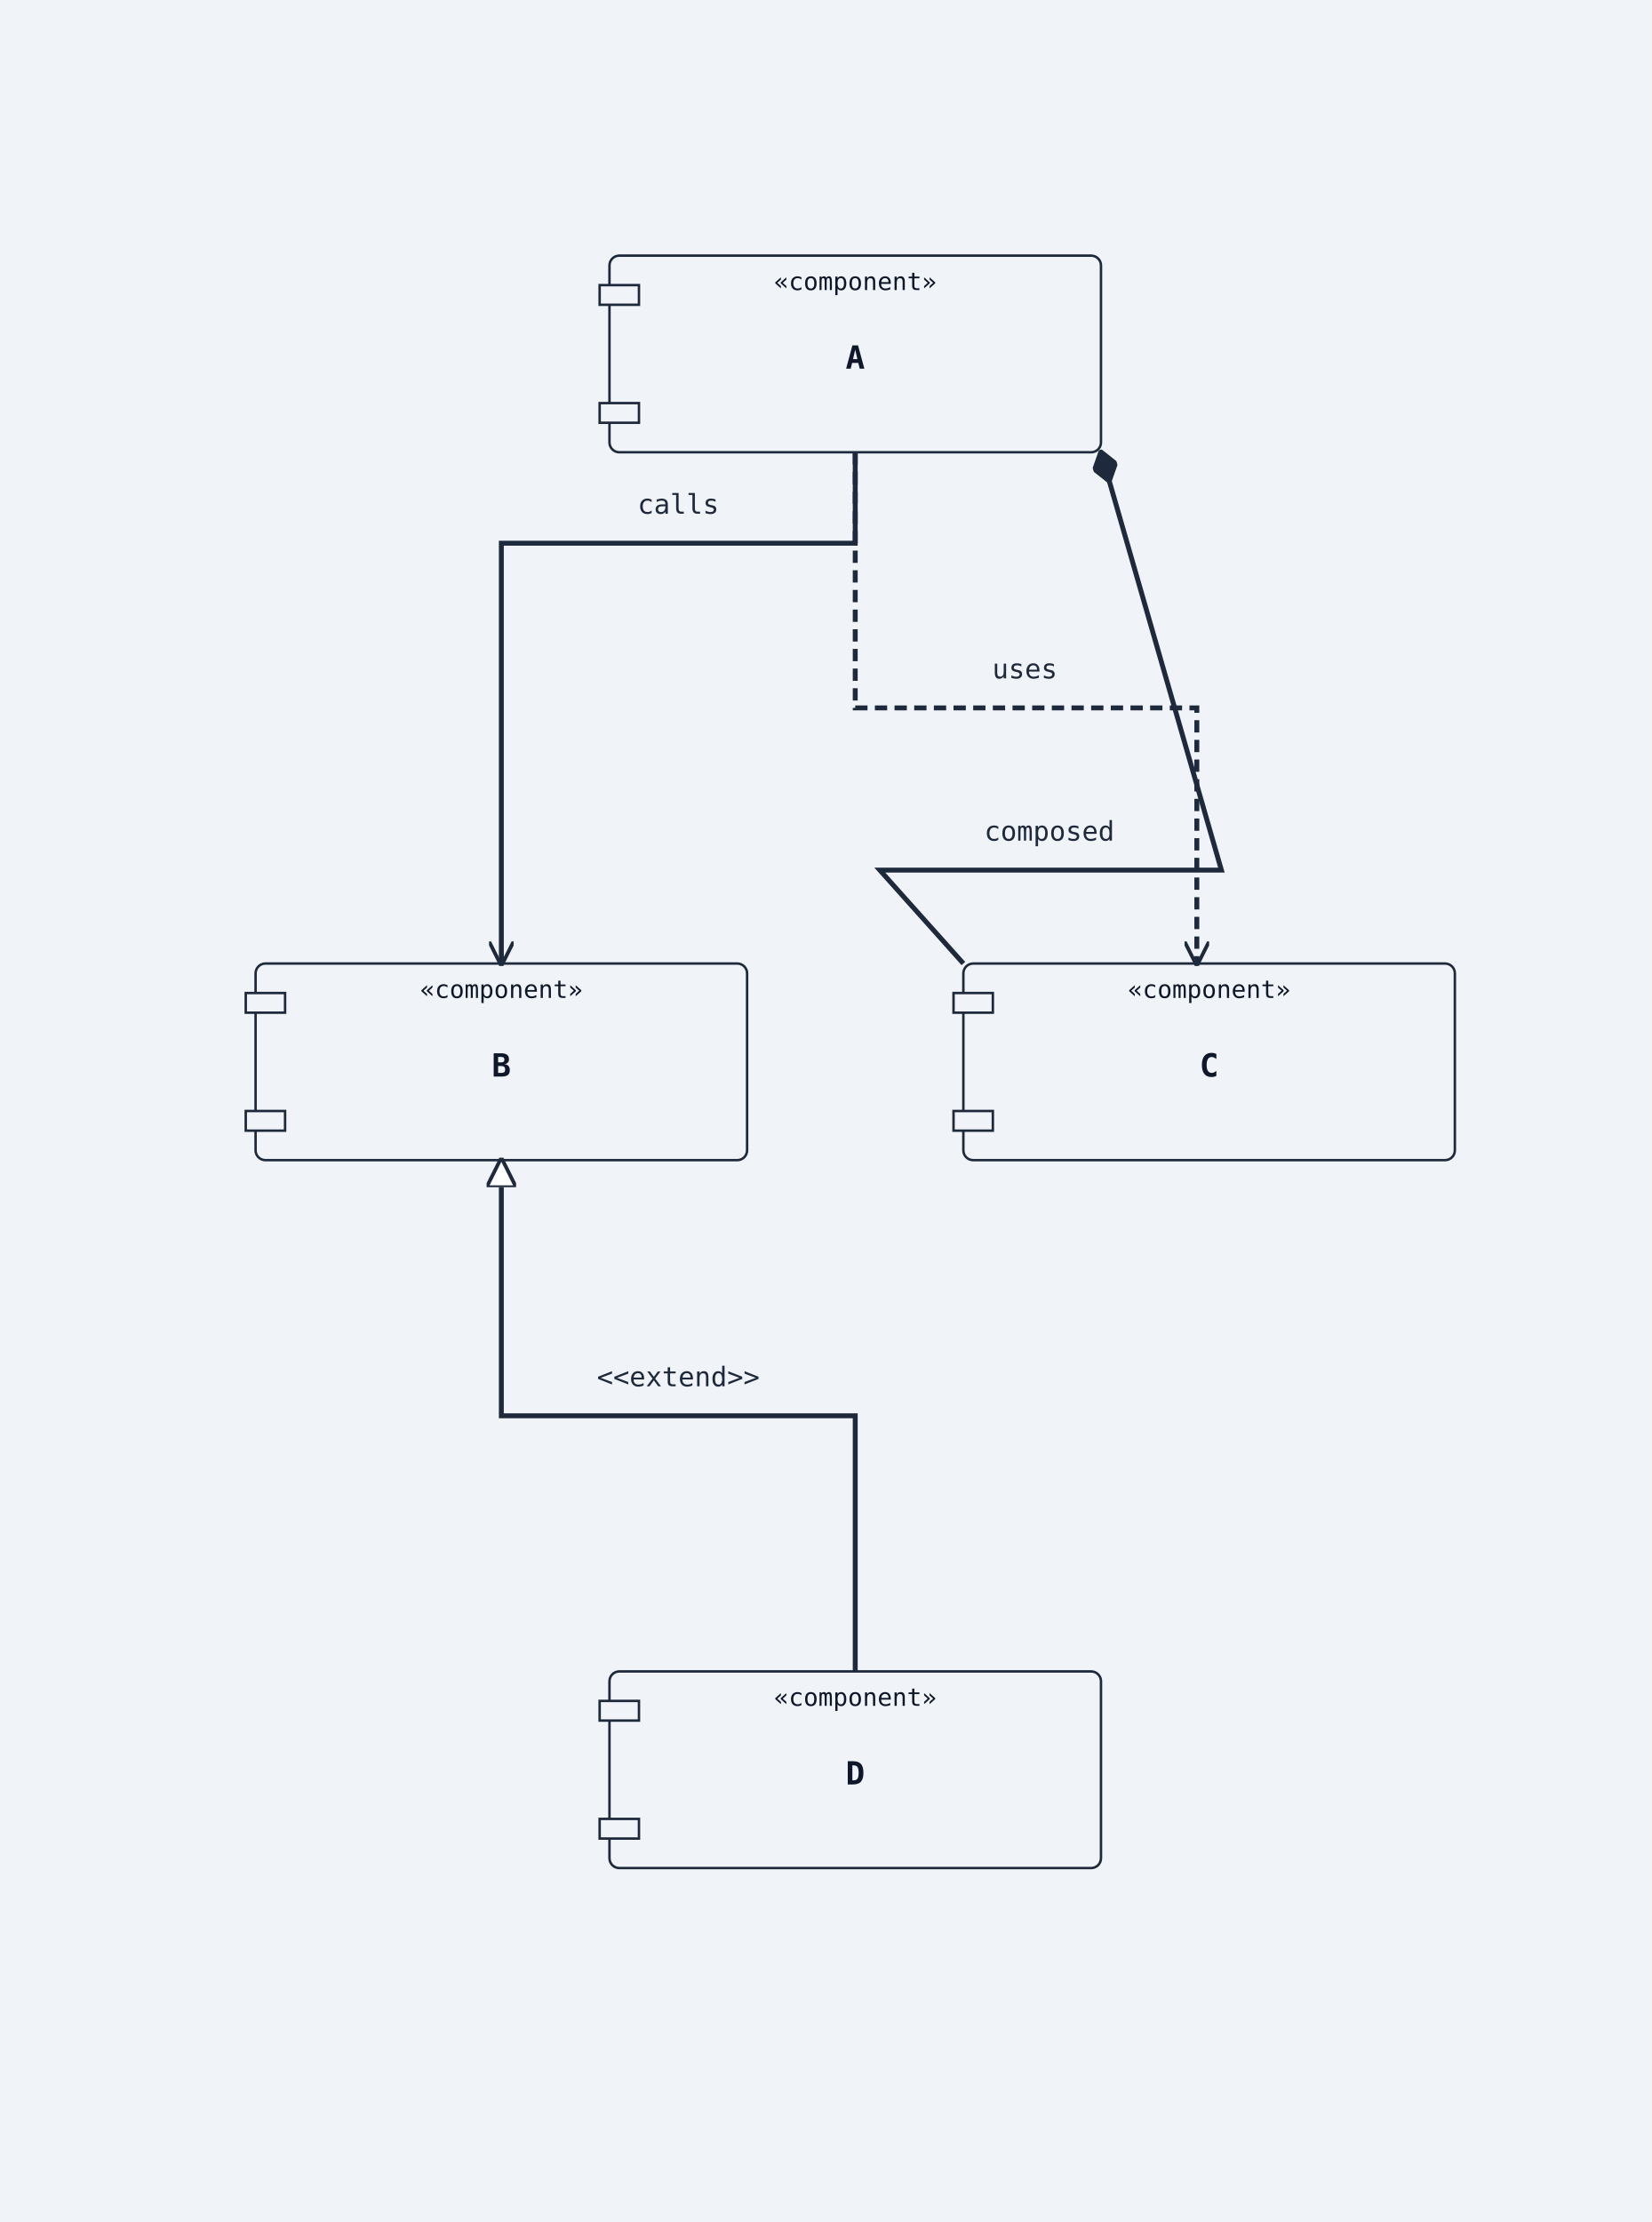
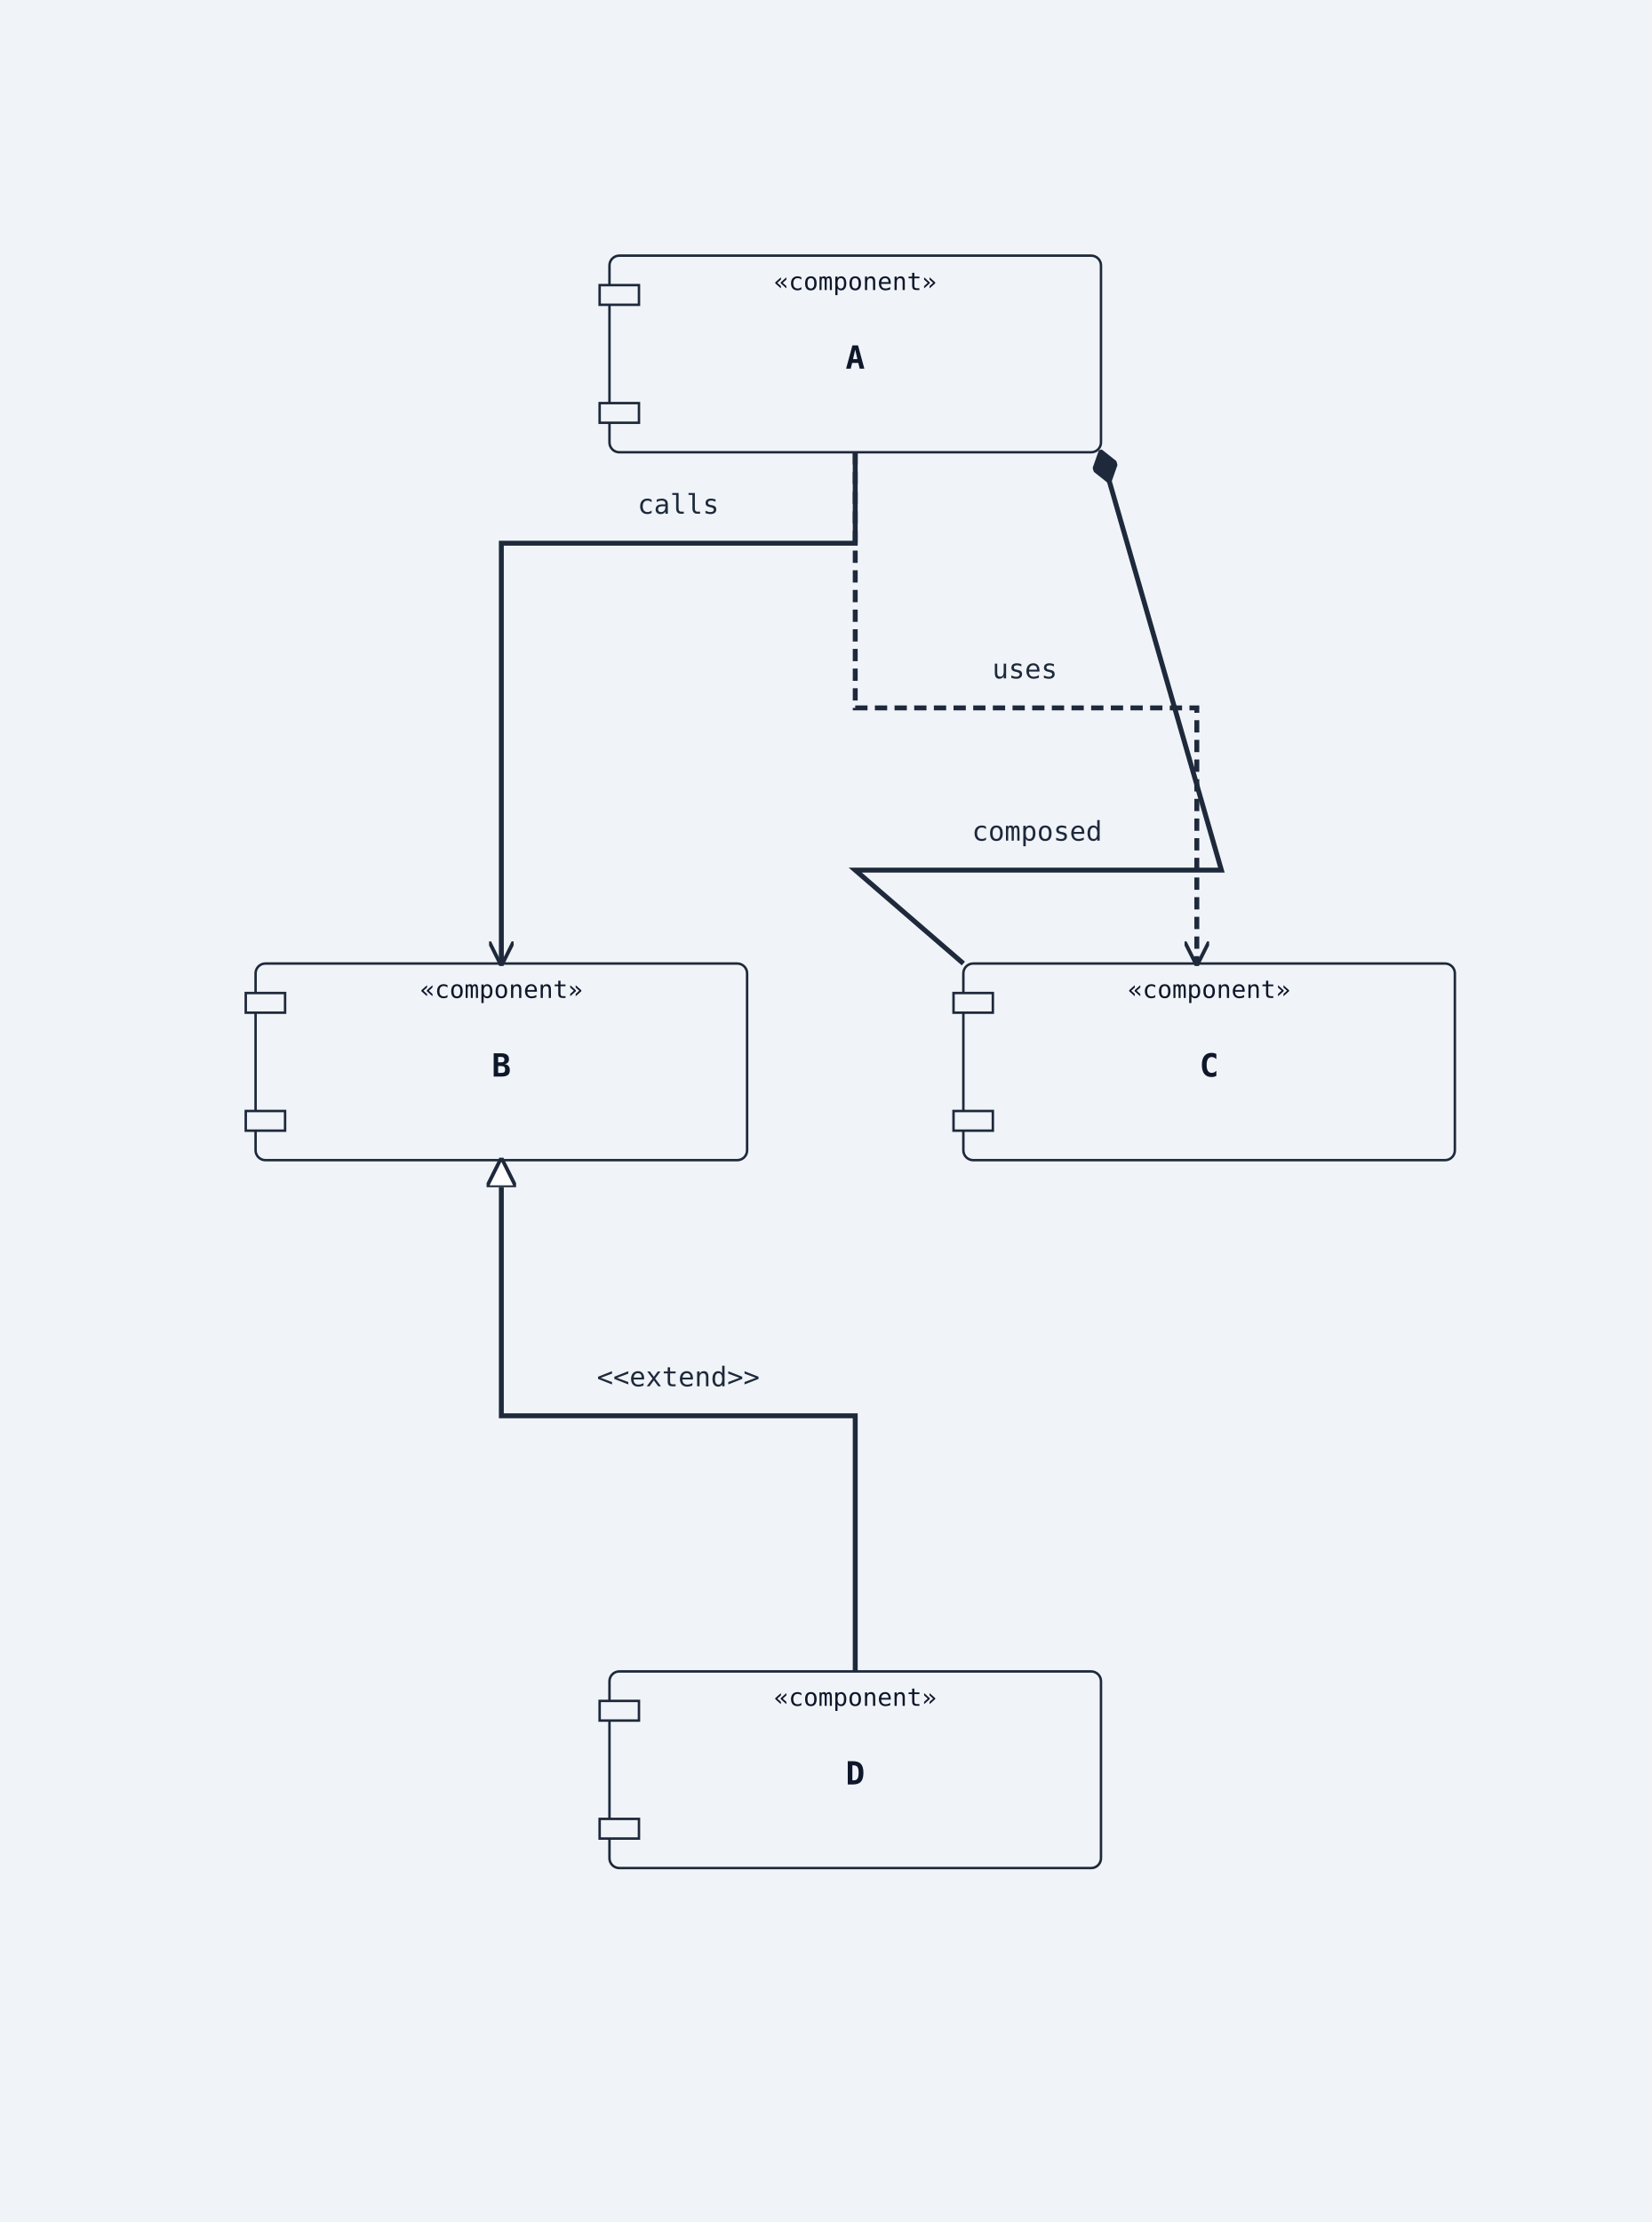
<svg xmlns="http://www.w3.org/2000/svg" width="672" height="904" viewBox="0 0 672 904">
  <rect width="100%" height="100%" fill="#f0f4f8" />
  <defs>
    <marker id="arrow-open" viewBox="0 0 10 10" refX="9" refY="5" markerWidth="10" markerHeight="10" markerUnits="userSpaceOnUse" orient="auto-start-reverse">
      <path d="M0,0 L10,5 L0,10" fill="none" stroke="#1e293b" stroke-width="1.5" />
    </marker>
    <marker id="arrow-triangle" viewBox="0 0 12 12" refX="11" refY="6" markerWidth="12" markerHeight="12" markerUnits="userSpaceOnUse" orient="auto-start-reverse">
      <polygon points="0,0 12,6 0,12" fill="#ffffff" stroke="#1e293b" stroke-width="1.5" fill-rule="nonzero" />
    </marker>
    <marker id="arrow-diamond-filled" viewBox="0 0 14 10" refX="13" refY="5" markerWidth="14" markerHeight="10" markerUnits="userSpaceOnUse" orient="auto-start-reverse">
      <path d="M0,5 L7,0 L14,5 L7,10 z" fill="#1e293b" stroke="#1e293b" stroke-width="1" />
    </marker>
    <marker id="arrow-diamond-open" viewBox="0 0 14 10" refX="13" refY="5" markerWidth="14" markerHeight="10" markerUnits="userSpaceOnUse" orient="auto-start-reverse">
      <path d="M0,5 L7,0 L14,5 L7,10 z" fill="#ffffff" stroke="#1e293b" stroke-width="1" />
    </marker>
  </defs>
  <rect class="uml-node uml-component" data-uml-kind="component" x="248" y="104" width="200" height="80" rx="4" ry="4" fill="#f0f4f8" stroke="#1e293b" stroke-width="1" />
  <rect x="244" y="116" width="16" height="8" fill="#f0f4f8" stroke="#1e293b" stroke-width="1" />
  <rect x="244" y="164" width="16" height="8" fill="#f0f4f8" stroke="#1e293b" stroke-width="1" />
  <text x="348" y="150" text-anchor="middle" font-family="monospace" font-size="13" font-weight="600" fill="#0f172a">A</text>
  <text x="348" y="118" text-anchor="middle" font-family="monospace" font-size="10" fill="#0f172a">«component»</text>
  <rect class="uml-node uml-component" data-uml-kind="component" x="104" y="392" width="200" height="80" rx="4" ry="4" fill="#f0f4f8" stroke="#1e293b" stroke-width="1" />
  <rect x="100" y="404" width="16" height="8" fill="#f0f4f8" stroke="#1e293b" stroke-width="1" />
  <rect x="100" y="452" width="16" height="8" fill="#f0f4f8" stroke="#1e293b" stroke-width="1" />
  <text x="204" y="438" text-anchor="middle" font-family="monospace" font-size="13" font-weight="600" fill="#0f172a">B</text>
  <text x="204" y="406" text-anchor="middle" font-family="monospace" font-size="10" fill="#0f172a">«component»</text>
  <rect class="uml-node uml-component" data-uml-kind="component" x="392" y="392" width="200" height="80" rx="4" ry="4" fill="#f0f4f8" stroke="#1e293b" stroke-width="1" />
  <rect x="388" y="404" width="16" height="8" fill="#f0f4f8" stroke="#1e293b" stroke-width="1" />
  <rect x="388" y="452" width="16" height="8" fill="#f0f4f8" stroke="#1e293b" stroke-width="1" />
  <text x="492" y="438" text-anchor="middle" font-family="monospace" font-size="13" font-weight="600" fill="#0f172a">C</text>
  <text x="492" y="406" text-anchor="middle" font-family="monospace" font-size="10" fill="#0f172a">«component»</text>
  <rect class="uml-node uml-component" data-uml-kind="component" x="248" y="680" width="200" height="80" rx="4" ry="4" fill="#f0f4f8" stroke="#1e293b" stroke-width="1" />
  <rect x="244" y="692" width="16" height="8" fill="#f0f4f8" stroke="#1e293b" stroke-width="1" />
  <rect x="244" y="740" width="16" height="8" fill="#f0f4f8" stroke="#1e293b" stroke-width="1" />
  <text x="348" y="726" text-anchor="middle" font-family="monospace" font-size="13" font-weight="600" fill="#0f172a">D</text>
  <text x="348" y="694" text-anchor="middle" font-family="monospace" font-size="10" fill="#0f172a">«component»</text>
  <polyline class="uml-relation" data-uml-from="A" data-uml-to="B" data-uml-arrow="--&gt;" points="348,184 348,221 204,221 204,392" fill="none" stroke="#1e293b" stroke-width="2" marker-end="url(#arrow-open)" />
  <polyline class="uml-relation" data-uml-from="A" data-uml-to="C" data-uml-arrow="..&gt;" points="348,184 348,288 487,288 487,392" fill="none" stroke="#1e293b" stroke-width="2" stroke-dasharray="5 3" data-uml-relation-style="dashed" marker-end="url(#arrow-open)" />
  <polyline class="uml-relation" data-uml-from="B" data-uml-to="D" data-uml-arrow="&lt;|--" points="204,472 204,576 348,576 348,680" fill="none" stroke="#1e293b" stroke-width="2" marker-start="url(#arrow-triangle)" />
-   <polyline class="uml-relation" data-uml-from="C" data-uml-to="A" data-uml-arrow="--*" points="392,392 358,354 497,354 448,184" fill="none" stroke="#1e293b" stroke-width="2" marker-end="url(#arrow-diamond-filled)" />
+   <polyline class="uml-relation" data-uml-from="C" data-uml-to="A" data-uml-arrow="--*" points="392,392 348,354 497,354 448,184" fill="none" stroke="#1e293b" stroke-width="2" marker-end="url(#arrow-diamond-filled)" />
  <text x="276" y="209" text-anchor="middle" font-family="monospace" font-size="11" fill="#1e293b">calls</text>
  <text x="417" y="276" text-anchor="middle" font-family="monospace" font-size="11" fill="#1e293b">uses</text>
  <text x="276" y="564" text-anchor="middle" font-family="monospace" font-size="11" fill="#1e293b">&lt;&lt;extend&gt;&gt;</text>
-   <text x="427" y="342" text-anchor="middle" font-family="monospace" font-size="11" fill="#1e293b">composed</text>
+   <text x="422" y="342" text-anchor="middle" font-family="monospace" font-size="11" fill="#1e293b">composed</text>
</svg>
